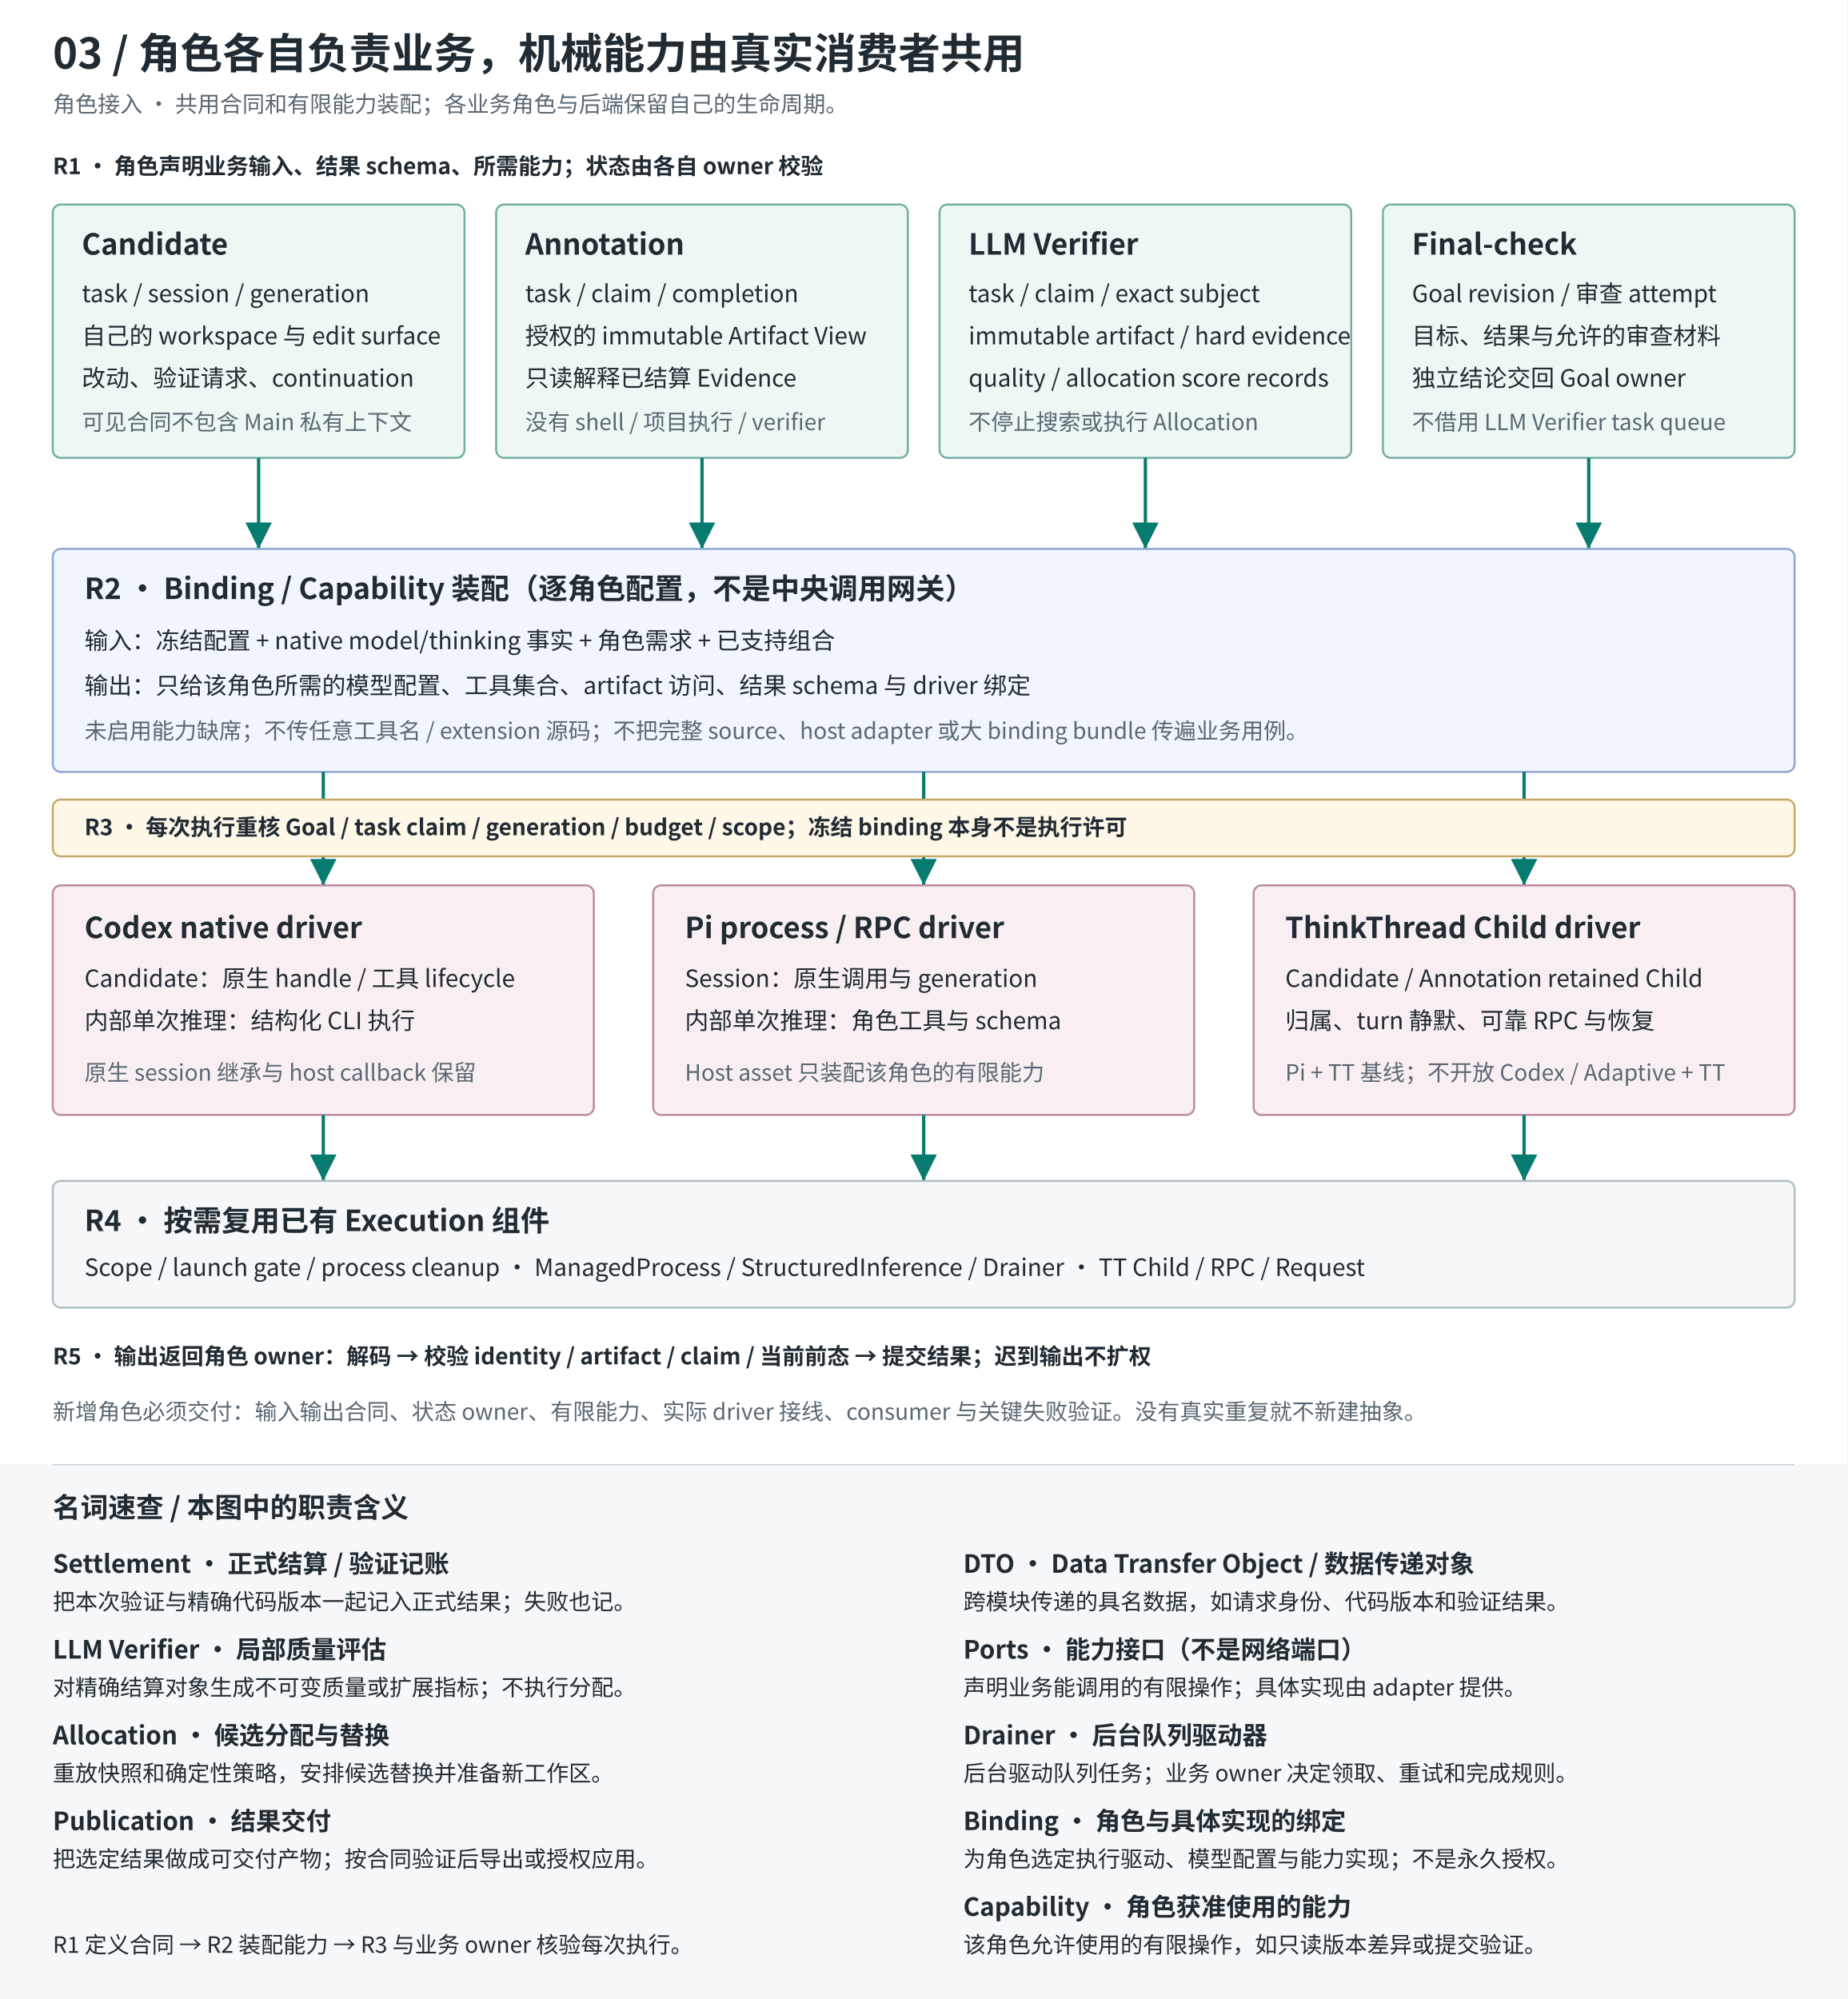
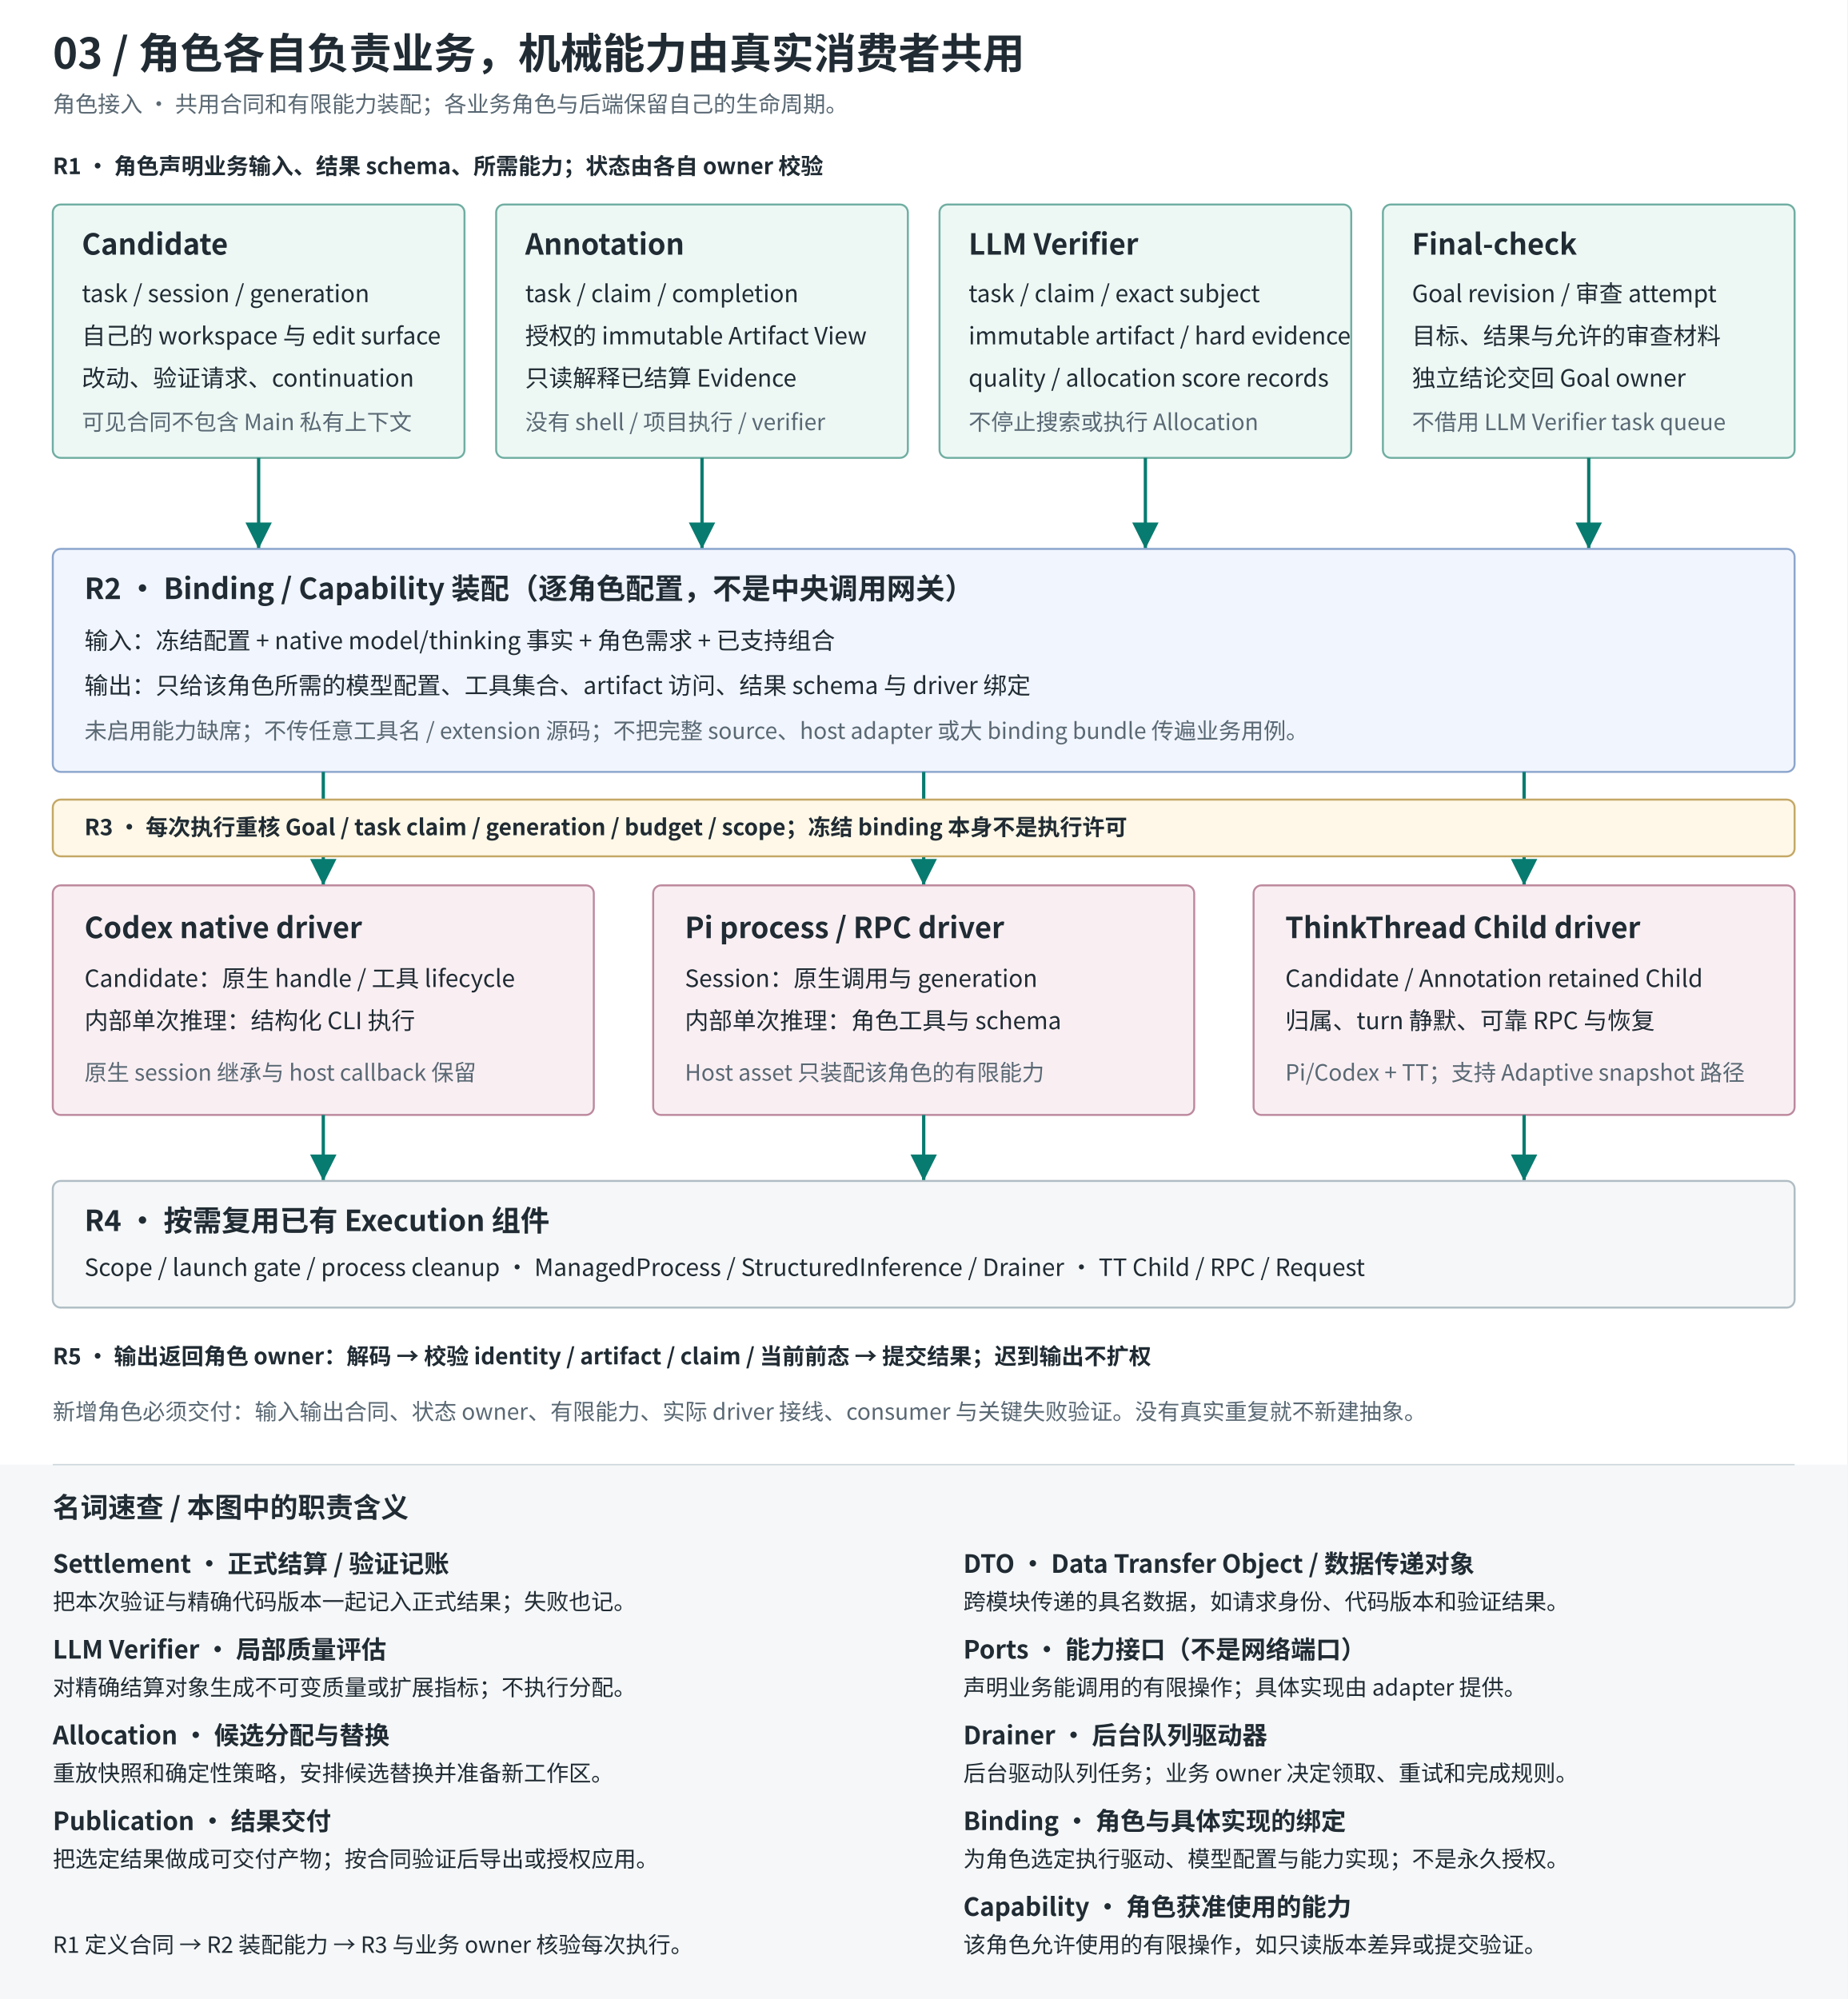
<svg xmlns="http://www.w3.org/2000/svg" width="1400" height="1515" viewBox="0 0 1400 1515" role="img" aria-labelledby="title desc">
  <defs>
    <style>
      text{font-family:'Noto Sans CJK SC','Microsoft YaHei',sans-serif;fill:#202b33;font-size:18px;letter-spacing:0}.title{font-size:32px;font-weight:700}.sub{font-size:17px;fill:#596873}.heading{font-size:22px;font-weight:700}.label{font-size:17px;font-weight:700}.box{rx:6;stroke-width:1.5}.business{fill:#edf8f5;stroke:#70aea2}.host{fill:#f9eff3;stroke:#bd899e}.pure{fill:#f1f5fd;stroke:#8ca6cd}.state{fill:#fff8e8;stroke:#c4a866}.neutral{fill:#f5f7f8;stroke:#b0bdc4}.flow{fill:none;stroke:#087b70;stroke-width:2.5;marker-end:url(#arrow)}
    </style>
    <marker id="arrow" markerWidth="9" markerHeight="9" refX="8" refY="4" orient="auto">
      <path d="M0 0L8 4L0 8Z" fill="#087b70" />
    </marker>
  </defs>
  <rect width="1400" height="1515" fill="#fff" />
  <text x="40" y="52" class="title">03 / 角色各自负责业务，机械能力由真实消费者共用</text>
  <text x="40" y="85" class="sub">角色接入 · 共用合同和有限能力装配；各业务角色与后端保留自己的生命周期。</text>
  <text x="40" y="132" class="label">R1 · 角色声明业务输入、结果 schema、所需能力；状态由各自 owner 校验</text>
  <rect x="40" y="155" width="312" height="192" class="box business" />
  <text x="62" y="193" class="heading">Candidate</text>
  <text x="62" y="229">task / session / generation</text>
  <text x="62" y="261">自己的 workspace 与 edit surface</text>
  <text x="62" y="293">改动、验证请求、continuation</text>
  <text x="62" y="326" class="sub">可见合同不包含 Main 私有上下文</text>
  <rect x="376" y="155" width="312" height="192" class="box business" />
  <text x="398" y="193" class="heading">Annotation</text>
  <text x="398" y="229">task / claim / completion</text>
  <text x="398" y="261">授权的 immutable Artifact View</text>
  <text x="398" y="293">只读解释已结算 Evidence</text>
  <text x="398" y="326" class="sub">没有 shell / 项目执行 / verifier</text>
  <rect x="712" y="155" width="312" height="192" class="box business" />
  <text x="734" y="193" class="heading">LLM Verifier</text>
  <text x="734" y="229">task / claim / exact subject</text>
  <text x="734" y="261">immutable artifact / hard evidence</text>
  <text x="734" y="293">quality / allocation score records</text>
  <text x="734" y="326" class="sub">不停止搜索或执行 Allocation</text>
  <rect x="1048" y="155" width="312" height="192" class="box business" />
  <text x="1070" y="193" class="heading">Final-check</text>
  <text x="1070" y="229">Goal revision / 审查 attempt</text>
  <text x="1070" y="261">目标、结果与允许的审查材料</text>
  <text x="1070" y="293">独立结论交回 Goal owner</text>
  <text x="1070" y="326" class="sub">不借用 LLM Verifier task queue</text>
  <path d="M196 347V416" class="flow" />
  <path d="M532 347V416" class="flow" />
  <path d="M868 347V416" class="flow" />
  <path d="M1204 347V416" class="flow" />
  <rect x="40" y="416" width="1320" height="169" class="box pure" />
  <text x="64" y="454" class="heading">R2 · Binding / Capability 装配（逐角色配置，不是中央调用网关）</text>
  <text x="64" y="492">输入：冻结配置 + native model/thinking 事实 + 角色需求 + 已支持组合</text>
  <text x="64" y="526">输出：只给该角色所需的模型配置、工具集合、artifact 访问、结果 schema 与 driver 绑定</text>
  <text x="64" y="560" class="sub">未启用能力缺席；不传任意工具名 / extension 源码；不把完整 source、host adapter 或大 binding bundle 传遍业务用例。</text>
  <path d="M245 585V671" class="flow" />
  <path d="M700 585V671" class="flow" />
  <path d="M1155 585V671" class="flow" />
  <rect x="40" y="606" width="1320" height="43" class="box state" />
  <text x="64" y="633" class="label">R3 · 每次执行重核 Goal / task claim / generation / budget / scope；冻结 binding 本身不是执行许可</text>
  <rect x="40" y="671" width="410" height="174" class="box host" />
  <text x="64" y="711" class="heading">Codex native driver</text>
  <text x="64" y="748">Candidate：原生 handle / 工具 lifecycle</text>
  <text x="64" y="780">内部单次推理：结构化 CLI 执行</text>
  <text x="64" y="819" class="sub">原生 session 继承与 host callback 保留</text>
  <rect x="495" y="671" width="410" height="174" class="box host" />
  <text x="519" y="711" class="heading">Pi process / RPC driver</text>
  <text x="519" y="748">Session：原生调用与 generation</text>
  <text x="519" y="780">内部单次推理：角色工具与 schema</text>
  <text x="519" y="819" class="sub">Host asset 只装配该角色的有限能力</text>
  <rect x="950" y="671" width="410" height="174" class="box host" />
  <text x="974" y="711" class="heading">ThinkThread Child driver</text>
  <text x="974" y="748">Candidate / Annotation retained Child</text>
  <text x="974" y="780">归属、turn 静默、可靠 RPC 与恢复</text>
-   <text x="974" y="819" class="sub">Pi + TT 基线；不开放 Codex / Adaptive + TT</text>
+   <text x="974" y="819" class="sub">Pi/Codex + TT；支持 Adaptive snapshot 路径</text>
  <path d="M245 845V895" class="flow" />
  <path d="M700 845V895" class="flow" />
  <path d="M1155 845V895" class="flow" />
  <rect x="40" y="895" width="1320" height="96" class="box neutral" />
  <text x="64" y="933" class="heading">R4 · 按需复用已有 Execution 组件</text>
  <text x="64" y="967">Scope / launch gate / process cleanup · ManagedProcess / StructuredInference / Drainer · TT Child / RPC / Request</text>
  <text x="40" y="1034" class="label">R5 · 输出返回角色 owner：解码 → 校验 identity / artifact / claim / 当前前态 → 提交结果；迟到输出不扩权</text>
  <text x="40" y="1076" class="sub">新增角色必须交付：输入输出合同、状态 owner、有限能力、实际 driver 接线、consumer 与关键失败验证。没有真实重复就不新建抽象。</text>
  <style>.glossary text{font-size:17px}.glossary .term{font-size:19px;font-weight:700}.glossary .glossary-title{font-size:21px;font-weight:700}</style>
  <g class="glossary" transform="translate(0 1110)">
    <rect width="1400" height="405" fill="#f5f7f8" />
    <path d="M40 0H1360" stroke="#cbd6dc" />
    <text x="40" y="40" class="glossary-title">名词速查 / 本图中的职责含义</text>
    <text x="40" y="82" class="term">Settlement · 正式结算 / 验证记账</text>
    <text x="40" y="110">把本次验证与精确代码版本一起记入正式结果；失败也记。</text>
    <text x="40" y="147" class="term">LLM Verifier · 局部质量评估</text>
    <text x="40" y="175">对精确结算对象生成不可变质量或扩展指标；不执行分配。</text>
    <text x="40" y="212" class="term">Allocation · 候选分配与替换</text>
    <text x="40" y="240">重放快照和确定性策略，安排候选替换并准备新工作区。</text>
    <text x="40" y="277" class="term">Publication · 结果交付</text>
    <text x="40" y="305">把选定结果做成可交付产物；按合同验证后导出或授权应用。</text>
    <text x="730" y="82" class="term">DTO · Data Transfer Object / 数据传递对象</text>
    <text x="730" y="110">跨模块传递的具名数据，如请求身份、代码版本和验证结果。</text>
    <text x="730" y="147" class="term">Ports · 能力接口（不是网络端口）</text>
    <text x="730" y="175">声明业务能调用的有限操作；具体实现由 adapter 提供。</text>
    <text x="730" y="212" class="term">Drainer · 后台队列驱动器</text>
    <text x="730" y="240">后台驱动队列任务；业务 owner 决定领取、重试和完成规则。</text>
    <text x="730" y="277" class="term">Binding · 角色与具体实现的绑定</text>
    <text x="730" y="305">为角色选定执行驱动、模型配置与能力实现；不是永久授权。</text>
    <text x="730" y="342" class="term">Capability · 角色获准使用的能力</text>
    <text x="730" y="370">该角色允许使用的有限操作，如只读版本差异或提交验证。</text>
    <text x="40" y="370" fill="#596873">R1 定义合同 → R2 装配能力 → R3 与业务 owner 核验每次执行。</text>
  </g>
</svg>
